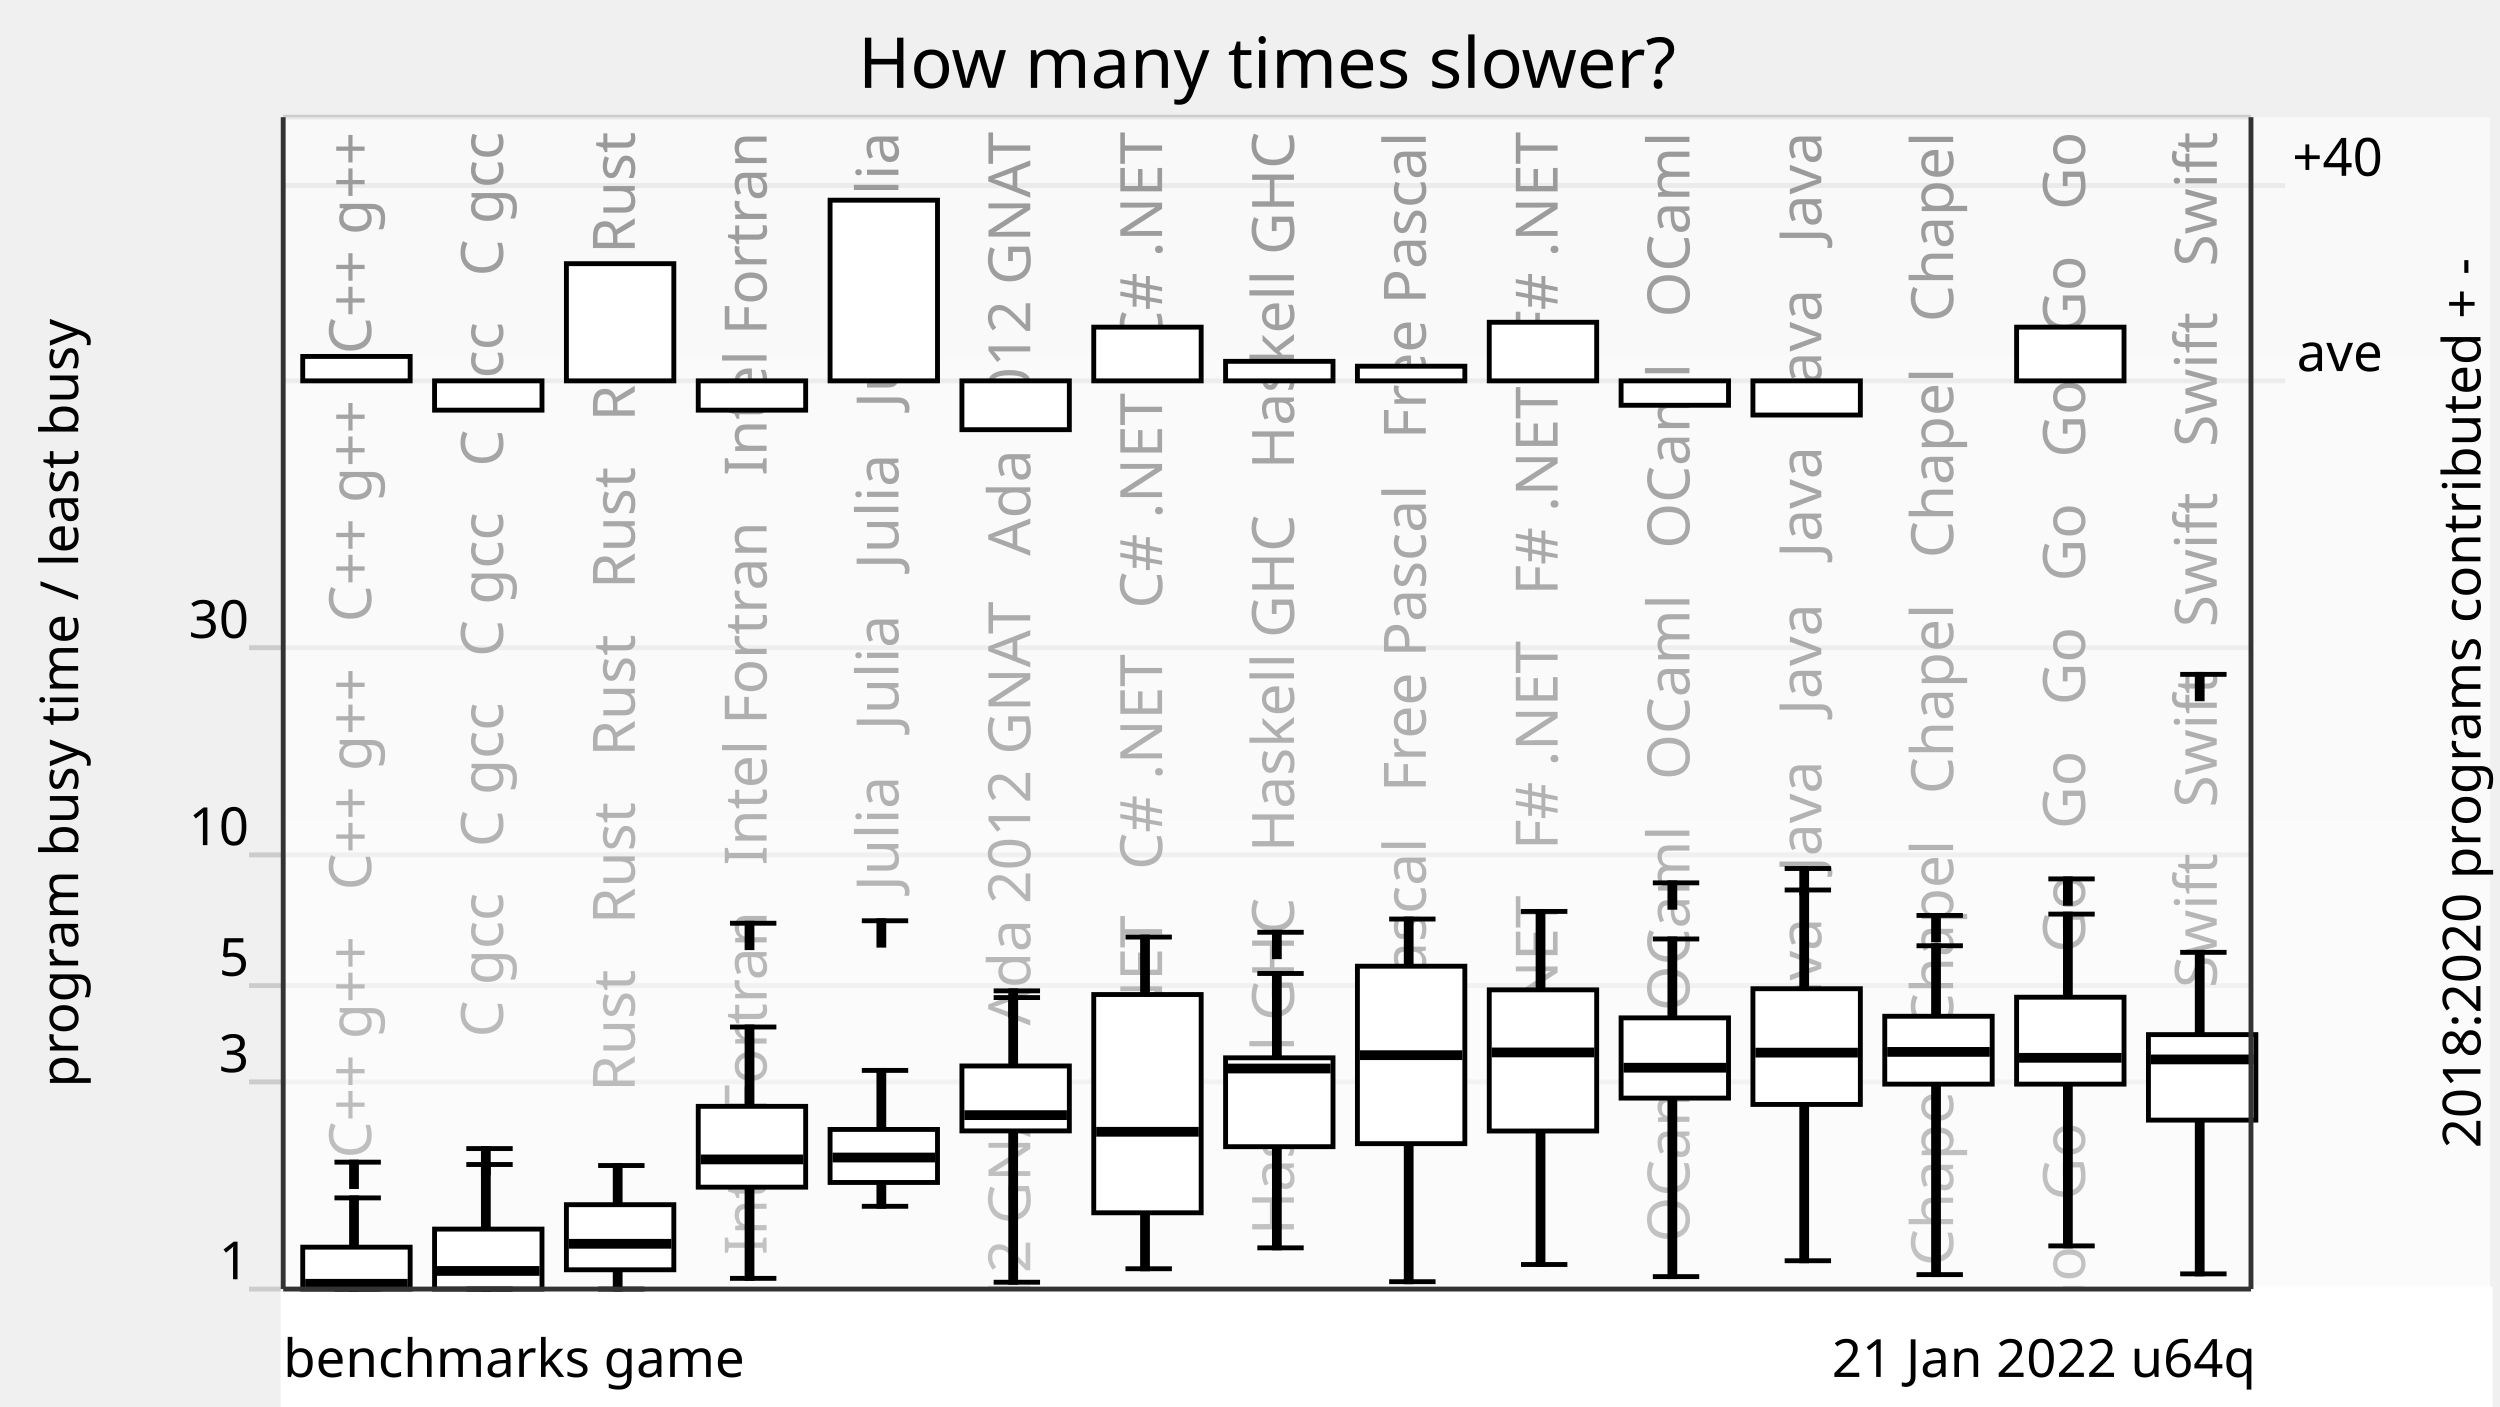
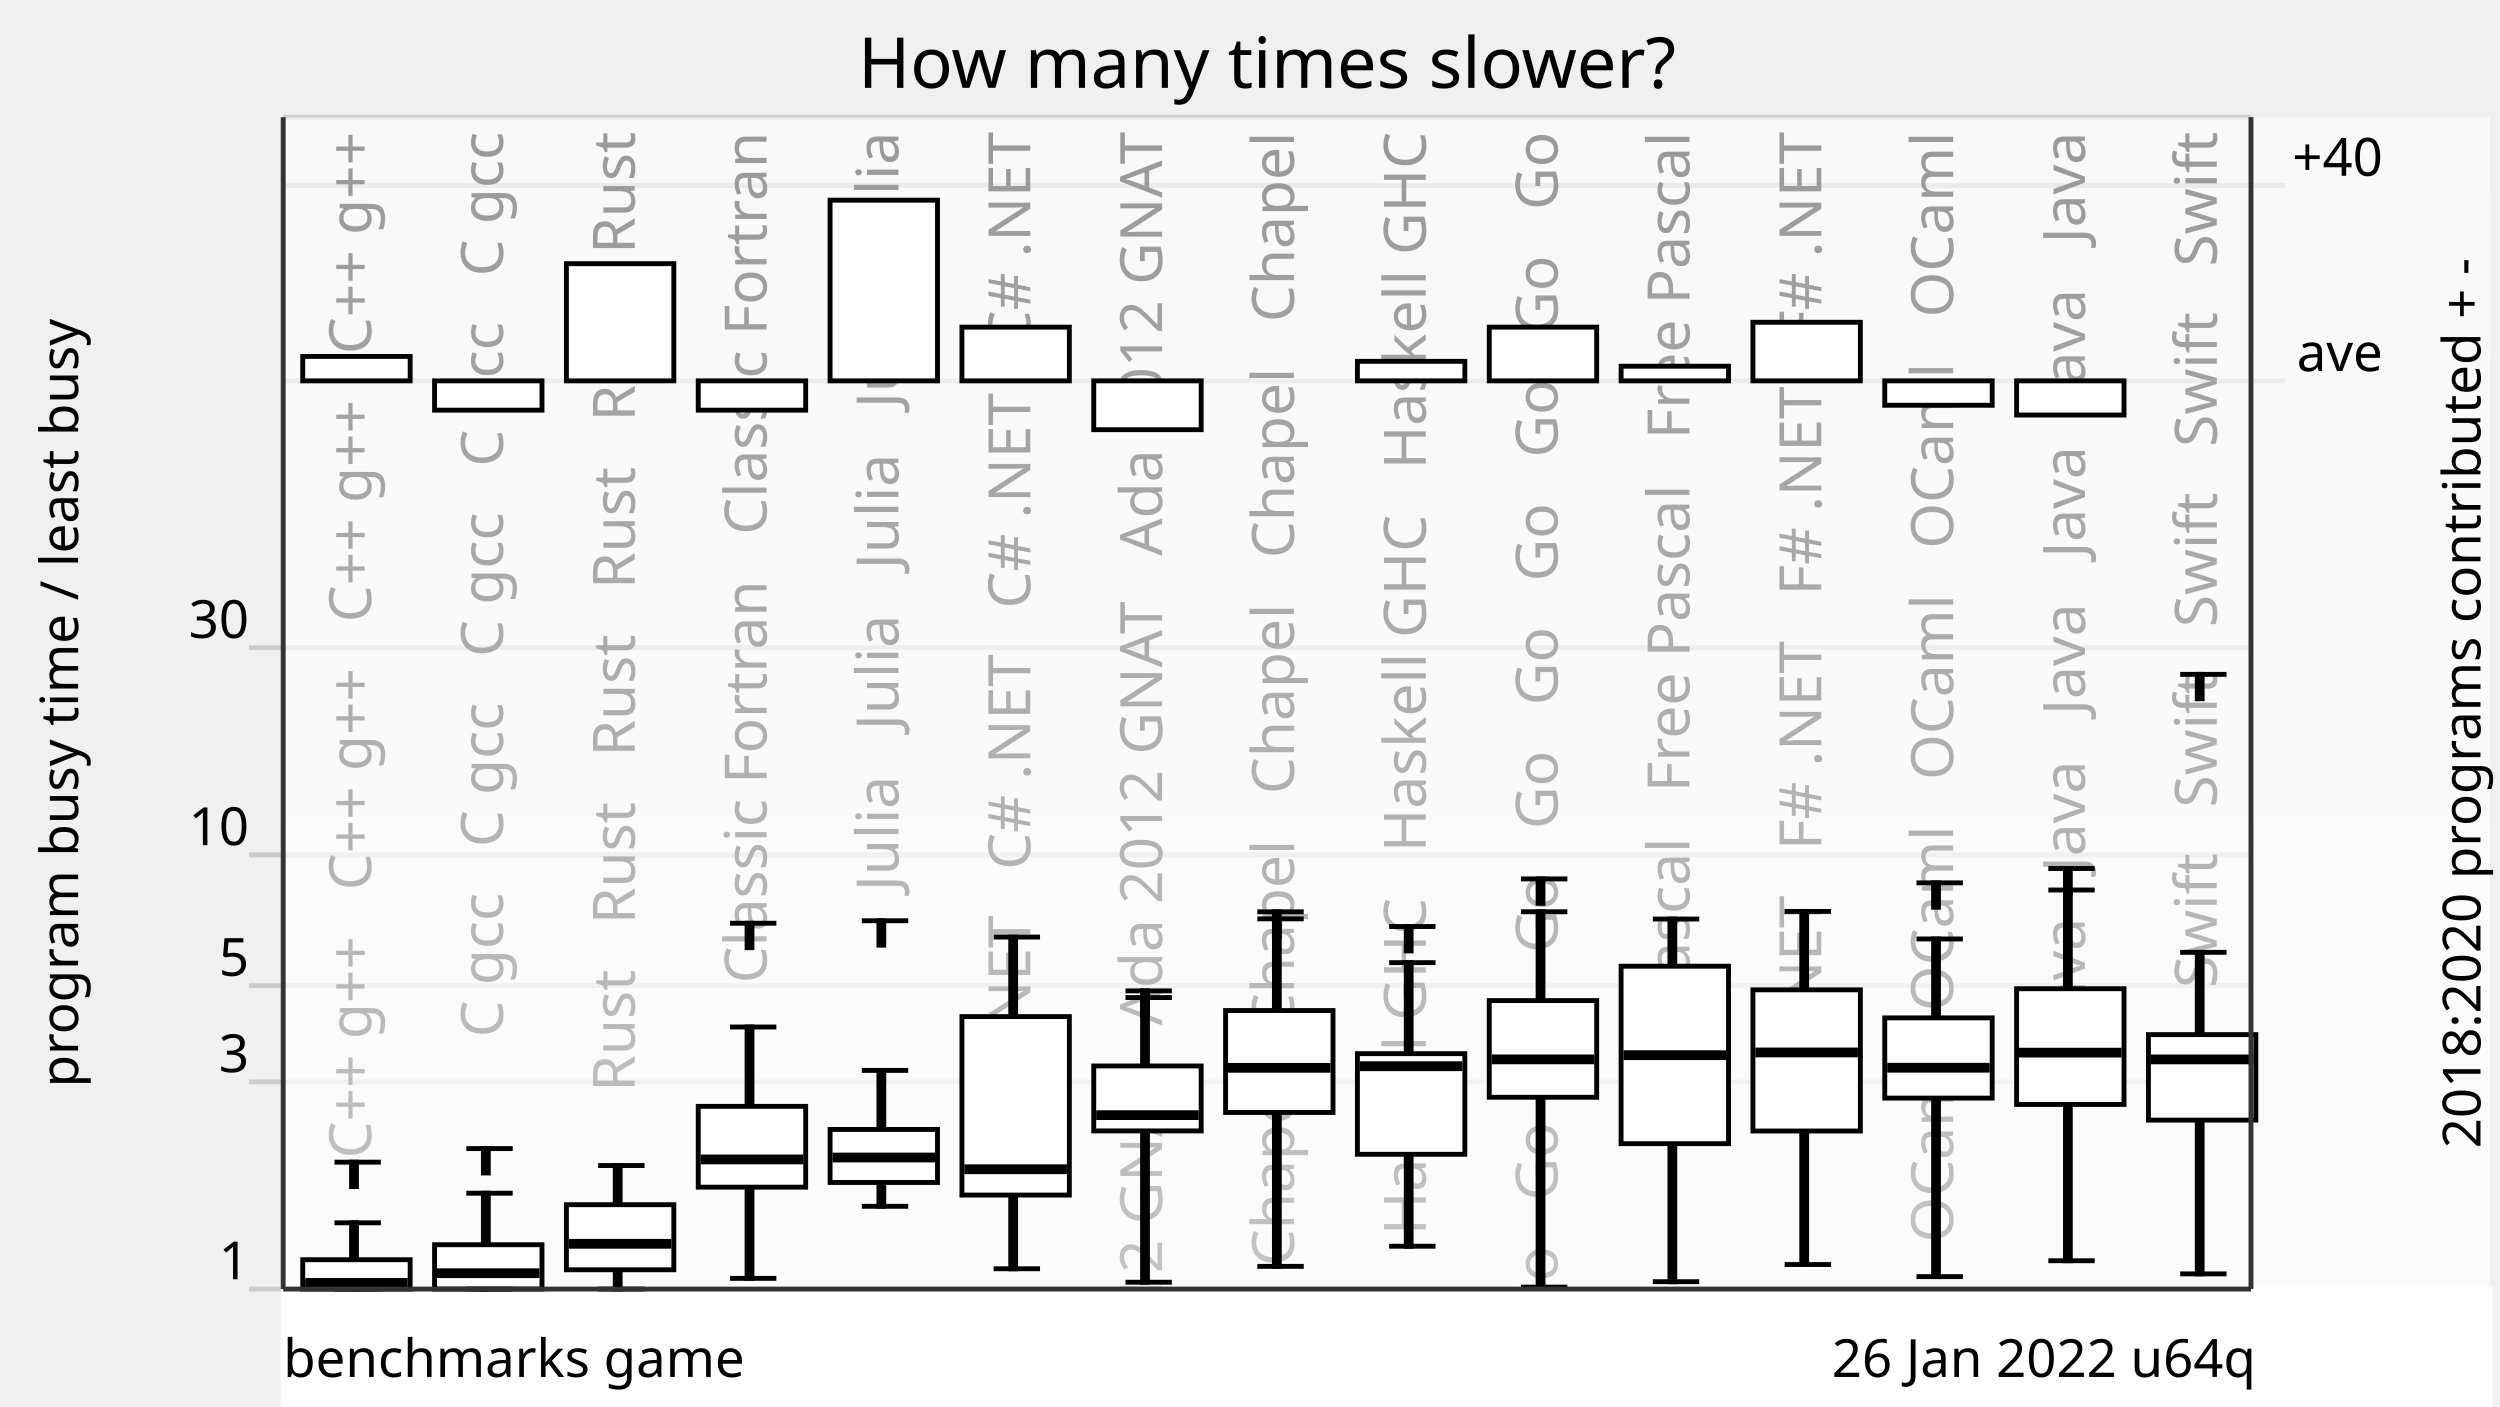
<svg xmlns="http://www.w3.org/2000/svg" xmlns:xlink="http://www.w3.org/1999/xlink" version="1.1" viewBox="0 0 512 288">
  <g style="stroke: #ccc;">
    <line x1="51" y1="264" x2="461" y2="264" />
    <line x1="51" y1="221.57" x2="461" y2="221.57" />
    <line x1="51" y1="201.85" x2="461" y2="201.85" />
    <line x1="51" y1="175.08" x2="461" y2="175.08" />
    <line x1="51" y1="132.65" x2="461" y2="132.65" />
    <line x1="58" y1="78" x2="468" y2="78" />
    <line x1="58" y1="38" x2="468" y2="38" />
    <line x1="58" y1="24" x2="461" y2="24" />
  </g>
  <g style="text-anchor: end; font-family: Ubuntu,Verdana,sans-serif; font-size: 0.9em;">
    <text x="51" y="262">1</text>
    <text x="51" y="219.57">3</text>
    <text x="51" y="199.85">5</text>
    <text x="51" y="173.08">10</text>
    <text x="51" y="130.65">30</text>
    <text x="51" y="22" />
  </g>
  <defs>
    <linearGradient id="grade" x1="0" y1="0" x2="0" y2="1">
      <stop offset="0" style="stop-color: white" stop-opacity="0.6" />
      <stop offset="1" style="stop-color: white" stop-opacity="0.8" />
    </linearGradient>
    <mask id="fade">
      <rect x="58" y="24" width="452" height="288" fill="url(#grade)" />
    </mask>
    <g id="backgroundText" style="text-anchor: end; font-family: Ubuntu,Verdana,sans-serif; font-size: 1em;">
      <text x="16" y="0" transform="rotate(270,16,0)" xml:space="preserve">   C++ g++   C++ g++   C++ g++   C++ g++</text>
      <text x="43" y="0" transform="rotate(270,43,0)" xml:space="preserve">   C gcc   C gcc   C gcc   C gcc   C gcc</text>
      <text x="70" y="0" transform="rotate(270,70,0)" xml:space="preserve">   Rust   Rust   Rust   Rust   Rust   Rust</text>
-       <text x="97" y="0" transform="rotate(270,97,0)" xml:space="preserve">   Intel Fortran   Intel Fortran   Intel Fortran</text>
+       <text x="97" y="0" transform="rotate(270,97,0)" xml:space="preserve">   Classic Fortran   Classic Fortran</text>
      <text x="124" y="0" transform="rotate(270,124,0)" xml:space="preserve">   Julia   Julia   Julia   Julia   Julia</text>
-       <text x="151" y="0" transform="rotate(270,151,0)" xml:space="preserve">   Ada 2012 GNAT   Ada 2012 GNAT   Ada 2012 GNAT</text>
-       <text x="178" y="0" transform="rotate(270,178,0)" xml:space="preserve">   C# .NET   C# .NET   C# .NET   C# .NET</text>
-       <text x="205" y="0" transform="rotate(270,205,0)" xml:space="preserve">   Haskell GHC   Haskell GHC   Haskell GHC</text>
-       <text x="232" y="0" transform="rotate(270,232,0)" xml:space="preserve">   Free Pascal   Free Pascal   Free Pascal</text>
-       <text x="259" y="0" transform="rotate(270,259,0)" xml:space="preserve">   F# .NET   F# .NET   F# .NET   F# .NET</text>
-       <text x="286" y="0" transform="rotate(270,286,0)" xml:space="preserve">   OCaml   OCaml   OCaml   OCaml   OCaml</text>
-       <text x="313" y="0" transform="rotate(270,313,0)" xml:space="preserve">   Java   Java   Java   Java   Java   Java</text>
-       <text x="340" y="0" transform="rotate(270,340,0)" xml:space="preserve">   Chapel   Chapel   Chapel   Chapel   Chapel</text>
-       <text x="367" y="0" transform="rotate(270,367,0)" xml:space="preserve">   Go   Go   Go   Go   Go   Go   Go   Go   Go   Go</text>
+       <text x="151" y="0" transform="rotate(270,151,0)" xml:space="preserve">   C# .NET   C# .NET   C# .NET   C# .NET</text>
+       <text x="178" y="0" transform="rotate(270,178,0)" xml:space="preserve">   Ada 2012 GNAT   Ada 2012 GNAT   Ada 2012 GNAT</text>
+       <text x="205" y="0" transform="rotate(270,205,0)" xml:space="preserve">   Chapel   Chapel   Chapel   Chapel   Chapel</text>
+       <text x="232" y="0" transform="rotate(270,232,0)" xml:space="preserve">   Haskell GHC   Haskell GHC   Haskell GHC</text>
+       <text x="259" y="0" transform="rotate(270,259,0)" xml:space="preserve">   Go   Go   Go   Go   Go   Go   Go   Go   Go   Go</text>
+       <text x="286" y="0" transform="rotate(270,286,0)" xml:space="preserve">   Free Pascal   Free Pascal   Free Pascal</text>
+       <text x="313" y="0" transform="rotate(270,313,0)" xml:space="preserve">   F# .NET   F# .NET   F# .NET   F# .NET</text>
+       <text x="340" y="0" transform="rotate(270,340,0)" xml:space="preserve">   OCaml   OCaml   OCaml   OCaml   OCaml</text>
+       <text x="367" y="0" transform="rotate(270,367,0)" xml:space="preserve">   Java   Java   Java   Java   Java   Java</text>
      <text x="394" y="0" transform="rotate(270,394,0)" xml:space="preserve">   Swift   Swift   Swift   Swift   Swift</text>
    </g>
  </defs>
  <use x="60" y="27" xlink:href="#backgroundText" />
  <rect x="58" y="24" width="452" height="288" fill="white" mask="url(#fade)" />
  <rect x="58" y="264" width="452" height="288" style="fill: white; stroke: white;" />
  <g style="fill: black; stroke: black;">
-     <rect x="72" y="245.33" width="1" height="18.67" />
-     <rect x="99" y="238.49" width="1" height="25.51" />
+     <rect x="72" y="250.43" width="1" height="13.57" />
+     <rect x="99" y="244.37" width="1" height="19.63" />
    <rect x="126" y="238.7" width="1" height="25.3" />
    <rect x="153" y="210.33" width="1" height="51.48" />
    <rect x="180" y="219.22" width="1" height="27.82" />
-     <rect x="207" y="204.3" width="1" height="58.3" />
-     <rect x="234" y="191.91" width="1" height="67.94" />
-     <rect x="261" y="199.37" width="1" height="56.19" />
-     <rect x="288" y="188.22" width="1" height="74.28" />
-     <rect x="315" y="186.66" width="1" height="72.3" />
-     <rect x="342" y="192.3" width="1" height="69.15" />
-     <rect x="369" y="182.27" width="1" height="75.93" />
-     <rect x="396" y="193.69" width="1" height="67.35" />
-     <rect x="423" y="187.21" width="1" height="67.95" />
+     <rect x="207" y="191.91" width="1" height="67.94" />
+     <rect x="234" y="204.3" width="1" height="58.3" />
+     <rect x="261" y="188.18" width="1" height="71.17" />
+     <rect x="288" y="197.15" width="1" height="58.08" />
+     <rect x="315" y="186.73" width="1" height="76.87" />
+     <rect x="342" y="188.22" width="1" height="74.28" />
+     <rect x="369" y="186.66" width="1" height="72.3" />
+     <rect x="396" y="192.3" width="1" height="69.15" />
+     <rect x="423" y="182.27" width="1" height="75.93" />
    <rect x="450" y="195.04" width="1" height="65.85" />
  </g>
  <g style="fill: white; stroke: black;">
-     <rect x="62" y="255.42" width="22" height="8.58" />
-     <rect x="89" y="251.72" width="22" height="12.28" />
+     <rect x="62" y="257.99" width="22" height="6.01" />
+     <rect x="89" y="254.92" width="22" height="9.08" />
    <rect x="116" y="246.72" width="22" height="13.33" />
    <rect x="143" y="226.58" width="22" height="16.55" />
    <rect x="170" y="231.31" width="22" height="10.86" />
-     <rect x="197" y="218.31" width="22" height="13.3" />
-     <rect x="224" y="203.68" width="22" height="44.7" />
-     <rect x="251" y="216.64" width="22" height="18.2" />
-     <rect x="278" y="197.88" width="22" height="36.34" />
-     <rect x="305" y="202.72" width="22" height="28.91" />
-     <rect x="332" y="208.46" width="22" height="16.43" />
-     <rect x="359" y="202.49" width="22" height="23.7" />
-     <rect x="386" y="208.13" width="22" height="13.9" />
-     <rect x="413" y="204.23" width="22" height="17.8" />
+     <rect x="197" y="208.2" width="22" height="36.55" />
+     <rect x="224" y="218.31" width="22" height="13.3" />
+     <rect x="251" y="206.96" width="22" height="20.87" />
+     <rect x="278" y="215.79" width="22" height="20.61" />
+     <rect x="305" y="204.92" width="22" height="19.8" />
+     <rect x="332" y="197.88" width="22" height="36.34" />
+     <rect x="359" y="202.72" width="22" height="28.91" />
+     <rect x="386" y="208.46" width="22" height="16.43" />
+     <rect x="413" y="202.49" width="22" height="23.7" />
    <rect x="440" y="211.89" width="22" height="17.51" />
  </g>
  <g style="fill: black; stroke: black;">
    <line x1="68.5" y1="264" x2="78" y2="264" />
-     <line x1="68.5" y1="245.33" x2="78" y2="245.33" />
+     <line x1="68.5" y1="250.43" x2="78" y2="250.43" />
    <line x1="68.5" y1="238.01" x2="78" y2="238.01" />
    <rect x="72" y="238.01" width="1" height="5" />
  </g>
  <g style="fill: black; stroke: black;">
-     <rect x="63" y="262.42" width="20" height="1" />
+     <rect x="63" y="262.24" width="20" height="1" />
  </g>
  <g style="fill: black; stroke: black;">
    <line x1="95.5" y1="264" x2="105" y2="264" />
-     <line x1="95.5" y1="238.49" x2="105" y2="238.49" />
+     <line x1="95.5" y1="244.37" x2="105" y2="244.37" />
    <line x1="95.5" y1="235.23" x2="105" y2="235.23" />
    <rect x="99" y="235.23" width="1" height="5" />
  </g>
  <g style="fill: black; stroke: black;">
-     <rect x="90" y="259.79" width="20" height="1" />
+     <rect x="90" y="260.25" width="20" height="1" />
  </g>
  <g style="fill: black; stroke: black;">
    <line x1="122.5" y1="264" x2="132" y2="264" />
    <line x1="122.5" y1="238.7" x2="132" y2="238.7" />
  </g>
  <g style="fill: black; stroke: black;">
    <rect x="117" y="254.23" width="20" height="1" />
  </g>
  <g style="fill: black; stroke: black;">
    <line x1="149.5" y1="261.81" x2="159" y2="261.81" />
    <line x1="149.5" y1="210.33" x2="159" y2="210.33" />
    <line x1="149.5" y1="189.08" x2="159" y2="189.08" />
    <rect x="153" y="189.08" width="1" height="5" />
  </g>
  <g style="fill: black; stroke: black;">
    <rect x="144" y="236.95" width="20" height="1" />
  </g>
  <g style="fill: black; stroke: black;">
    <line x1="176.5" y1="247.05" x2="186" y2="247.05" />
    <line x1="176.5" y1="219.22" x2="186" y2="219.22" />
    <line x1="176.5" y1="188.57" x2="186" y2="188.57" />
    <rect x="180" y="188.57" width="1" height="5" />
  </g>
  <g style="fill: black; stroke: black;">
    <rect x="171" y="236.56" width="20" height="1" />
  </g>
  <g style="fill: black; stroke: black;">
-     <line x1="203.5" y1="262.6" x2="213" y2="262.6" />
-     <line x1="203.5" y1="204.3" x2="213" y2="204.3" />
-     <line x1="203.5" y1="202.93" x2="213" y2="202.93" />
-     <rect x="207" y="202.93" width="1" height="5" />
-   </g>
-   <g style="fill: black; stroke: black;">
-     <rect x="198" y="227.88" width="20" height="1" />
-   </g>
-   <g style="fill: black; stroke: black;">
-     <line x1="230.5" y1="259.84" x2="240" y2="259.84" />
-     <line x1="230.5" y1="191.91" x2="240" y2="191.91" />
-   </g>
-   <g style="fill: black; stroke: black;">
-     <rect x="225" y="231.29" width="20" height="1" />
-   </g>
-   <g style="fill: black; stroke: black;">
-     <line x1="257.5" y1="255.56" x2="267" y2="255.56" />
-     <line x1="257.5" y1="199.37" x2="267" y2="199.37" />
-     <line x1="257.5" y1="190.93" x2="267" y2="190.93" />
-     <rect x="261" y="190.93" width="1" height="5" />
-   </g>
-   <g style="fill: black; stroke: black;">
-     <rect x="252" y="218.33" width="20" height="1" />
-   </g>
-   <g style="fill: black; stroke: black;">
-     <line x1="284.5" y1="262.49" x2="294" y2="262.49" />
-     <line x1="284.5" y1="188.22" x2="294" y2="188.22" />
-   </g>
-   <g style="fill: black; stroke: black;">
-     <rect x="279" y="215.6" width="20" height="1" />
-   </g>
-   <g style="fill: black; stroke: black;">
-     <line x1="311.5" y1="258.97" x2="321" y2="258.97" />
-     <line x1="311.5" y1="186.66" x2="321" y2="186.66" />
-   </g>
-   <g style="fill: black; stroke: black;">
-     <rect x="306" y="215.04" width="20" height="1" />
-   </g>
-   <g style="fill: black; stroke: black;">
-     <line x1="338.5" y1="261.45" x2="348" y2="261.45" />
-     <line x1="338.5" y1="192.3" x2="348" y2="192.3" />
-     <line x1="338.5" y1="180.81" x2="348" y2="180.81" />
-     <rect x="342" y="180.81" width="1" height="5" />
-   </g>
-   <g style="fill: black; stroke: black;">
-     <rect x="333" y="218.17" width="20" height="1" />
-   </g>
-   <g style="fill: black; stroke: black;">
-     <line x1="365.5" y1="258.2" x2="375" y2="258.2" />
-     <line x1="365.5" y1="182.27" x2="375" y2="182.27" />
-     <line x1="365.5" y1="177.87" x2="375" y2="177.87" />
-     <rect x="369" y="177.87" width="1" height="5" />
-   </g>
-   <g style="fill: black; stroke: black;">
-     <rect x="360" y="215.08" width="20" height="1" />
-   </g>
-   <g style="fill: black; stroke: black;">
-     <line x1="392.5" y1="261.04" x2="402" y2="261.04" />
-     <line x1="392.5" y1="193.69" x2="402" y2="193.69" />
-     <line x1="392.5" y1="187.48" x2="402" y2="187.48" />
-     <rect x="396" y="187.48" width="1" height="5" />
-   </g>
-   <g style="fill: black; stroke: black;">
-     <rect x="387" y="214.93" width="20" height="1" />
-   </g>
-   <g style="fill: black; stroke: black;">
-     <line x1="419.5" y1="255.16" x2="429" y2="255.16" />
-     <line x1="419.5" y1="187.21" x2="429" y2="187.21" />
-     <line x1="419.5" y1="180" x2="429" y2="180" />
-     <rect x="423" y="180" width="1" height="5" />
-   </g>
-   <g style="fill: black; stroke: black;">
-     <rect x="414" y="216.14" width="20" height="1" />
+     <line x1="203.5" y1="259.84" x2="213" y2="259.84" />
+     <line x1="203.5" y1="191.91" x2="213" y2="191.91" />
+   </g>
+   <g style="fill: black; stroke: black;">
+     <rect x="198" y="238.96" width="20" height="1" />
+   </g>
+   <g style="fill: black; stroke: black;">
+     <line x1="230.5" y1="262.6" x2="240" y2="262.6" />
+     <line x1="230.5" y1="204.3" x2="240" y2="204.3" />
+     <line x1="230.5" y1="202.93" x2="240" y2="202.93" />
+     <rect x="234" y="202.93" width="1" height="5" />
+   </g>
+   <g style="fill: black; stroke: black;">
+     <rect x="225" y="227.88" width="20" height="1" />
+   </g>
+   <g style="fill: black; stroke: black;">
+     <line x1="257.5" y1="259.35" x2="267" y2="259.35" />
+     <line x1="257.5" y1="188.18" x2="267" y2="188.18" />
+     <line x1="257.5" y1="186.74" x2="267" y2="186.74" />
+     <rect x="261" y="186.74" width="1" height="5" />
+   </g>
+   <g style="fill: black; stroke: black;">
+     <rect x="252" y="218.19" width="20" height="1" />
+   </g>
+   <g style="fill: black; stroke: black;">
+     <line x1="284.5" y1="255.23" x2="294" y2="255.23" />
+     <line x1="284.5" y1="197.15" x2="294" y2="197.15" />
+     <line x1="284.5" y1="189.75" x2="294" y2="189.75" />
+     <rect x="288" y="189.75" width="1" height="5" />
+   </g>
+   <g style="fill: black; stroke: black;">
+     <rect x="279" y="217.86" width="20" height="1" />
+   </g>
+   <g style="fill: black; stroke: black;">
+     <line x1="311.5" y1="263.6" x2="321" y2="263.6" />
+     <line x1="311.5" y1="186.73" x2="321" y2="186.73" />
+     <line x1="311.5" y1="180" x2="321" y2="180" />
+     <rect x="315" y="180" width="1" height="5" />
+   </g>
+   <g style="fill: black; stroke: black;">
+     <rect x="306" y="216.46" width="20" height="1" />
+   </g>
+   <g style="fill: black; stroke: black;">
+     <line x1="338.5" y1="262.49" x2="348" y2="262.49" />
+     <line x1="338.5" y1="188.22" x2="348" y2="188.22" />
+   </g>
+   <g style="fill: black; stroke: black;">
+     <rect x="333" y="215.6" width="20" height="1" />
+   </g>
+   <g style="fill: black; stroke: black;">
+     <line x1="365.5" y1="258.97" x2="375" y2="258.97" />
+     <line x1="365.5" y1="186.66" x2="375" y2="186.66" />
+   </g>
+   <g style="fill: black; stroke: black;">
+     <rect x="360" y="215.04" width="20" height="1" />
+   </g>
+   <g style="fill: black; stroke: black;">
+     <line x1="392.5" y1="261.45" x2="402" y2="261.45" />
+     <line x1="392.5" y1="192.3" x2="402" y2="192.3" />
+     <line x1="392.5" y1="180.81" x2="402" y2="180.81" />
+     <rect x="396" y="180.81" width="1" height="5" />
+   </g>
+   <g style="fill: black; stroke: black;">
+     <rect x="387" y="218.17" width="20" height="1" />
+   </g>
+   <g style="fill: black; stroke: black;">
+     <line x1="419.5" y1="258.2" x2="429" y2="258.2" />
+     <line x1="419.5" y1="182.27" x2="429" y2="182.27" />
+     <line x1="419.5" y1="177.87" x2="429" y2="177.87" />
+     <rect x="423" y="177.87" width="1" height="5" />
+   </g>
+   <g style="fill: black; stroke: black;">
+     <rect x="414" y="215.08" width="20" height="1" />
  </g>
  <g style="fill: black; stroke: black;">
    <line x1="446.5" y1="260.89" x2="456" y2="260.89" />
    <line x1="446.5" y1="195.04" x2="456" y2="195.04" />
    <line x1="446.5" y1="138.11" x2="456" y2="138.11" />
    <rect x="450" y="138.11" width="1" height="5" />
  </g>
  <g style="fill: black; stroke: black;">
    <rect x="441" y="216.47" width="20" height="1" />
  </g>
  <g style="fill: white; stroke: black;">
    <rect x="62" y="73" width="22" height="5" />
    <rect x="89" y="78" width="22" height="6" />
    <rect x="116" y="54" width="22" height="24" />
    <rect x="143" y="78" width="22" height="6" />
    <rect x="170" y="41" width="22" height="37" />
-     <rect x="197" y="78" width="22" height="10" />
-     <rect x="224" y="67" width="22" height="11" />
-     <rect x="251" y="74" width="22" height="4" />
-     <rect x="278" y="75" width="22" height="3" />
-     <rect x="305" y="66" width="22" height="12" />
-     <rect x="332" y="78" width="22" height="5" />
-     <rect x="359" y="78" width="22" height="7" />
-     <rect x="386" y="78" width="22" height="0" />
-     <rect x="413" y="67" width="22" height="11" />
+     <rect x="197" y="67" width="22" height="11" />
+     <rect x="224" y="78" width="22" height="10" />
+     <rect x="251" y="78" width="22" height="0" />
+     <rect x="278" y="74" width="22" height="4" />
+     <rect x="305" y="67" width="22" height="11" />
+     <rect x="332" y="75" width="22" height="3" />
+     <rect x="359" y="66" width="22" height="12" />
+     <rect x="386" y="78" width="22" height="5" />
+     <rect x="413" y="78" width="22" height="7" />
    <rect x="440" y="78" width="22" height="0" />
  </g>
  <g style="text-anchor: end; font-family: Ubuntu,Verdana,sans-serif; font-size: 0.9em;">
-     <text x="462" y="282">21 Jan 2022 u64q</text>
+     <text x="462" y="282">26 Jan 2022 u64q</text>
    <text x="58" y="282" style="text-anchor: start;">benchmarks game</text>
  </g>
  <text x="16" y="144" transform="rotate(270,16,144)" style="text-anchor: middle; font-family: Ubuntu,Verdana,sans-serif; font-size: 0.9em;">program busy time / least busy</text>
  <rect x="" y="0" width="" height="23" style="fill: white; stroke: white;" />
  <text x="259.5" y="18" style="text-anchor: middle; font-family: Ubuntu,Verdana,sans-serif; font-size: 1.2em;">How many times slower?</text>
  <text x="16" y="636" transform="rotate(270,16,144)" style="text-anchor: middle; font-family: Ubuntu,Verdana,sans-serif; font-size: 0.9em;">2018:2020 programs contributed + -</text>
  <g style="text-anchor: end; font-family: Ubuntu,Verdana,sans-serif; font-size: 0.9em;">
    <text x="488" y="76">ave</text>
    <text x="488" y="36">+40</text>
  </g>
  <g style="stroke: #333;">
    <line x1="58" y1="24" x2="58" y2="264" />
    <line x1="461" y1="24" x2="461" y2="264" />
    <line x1="58" y1="264" x2="461" y2="264" />
  </g>
</svg>
